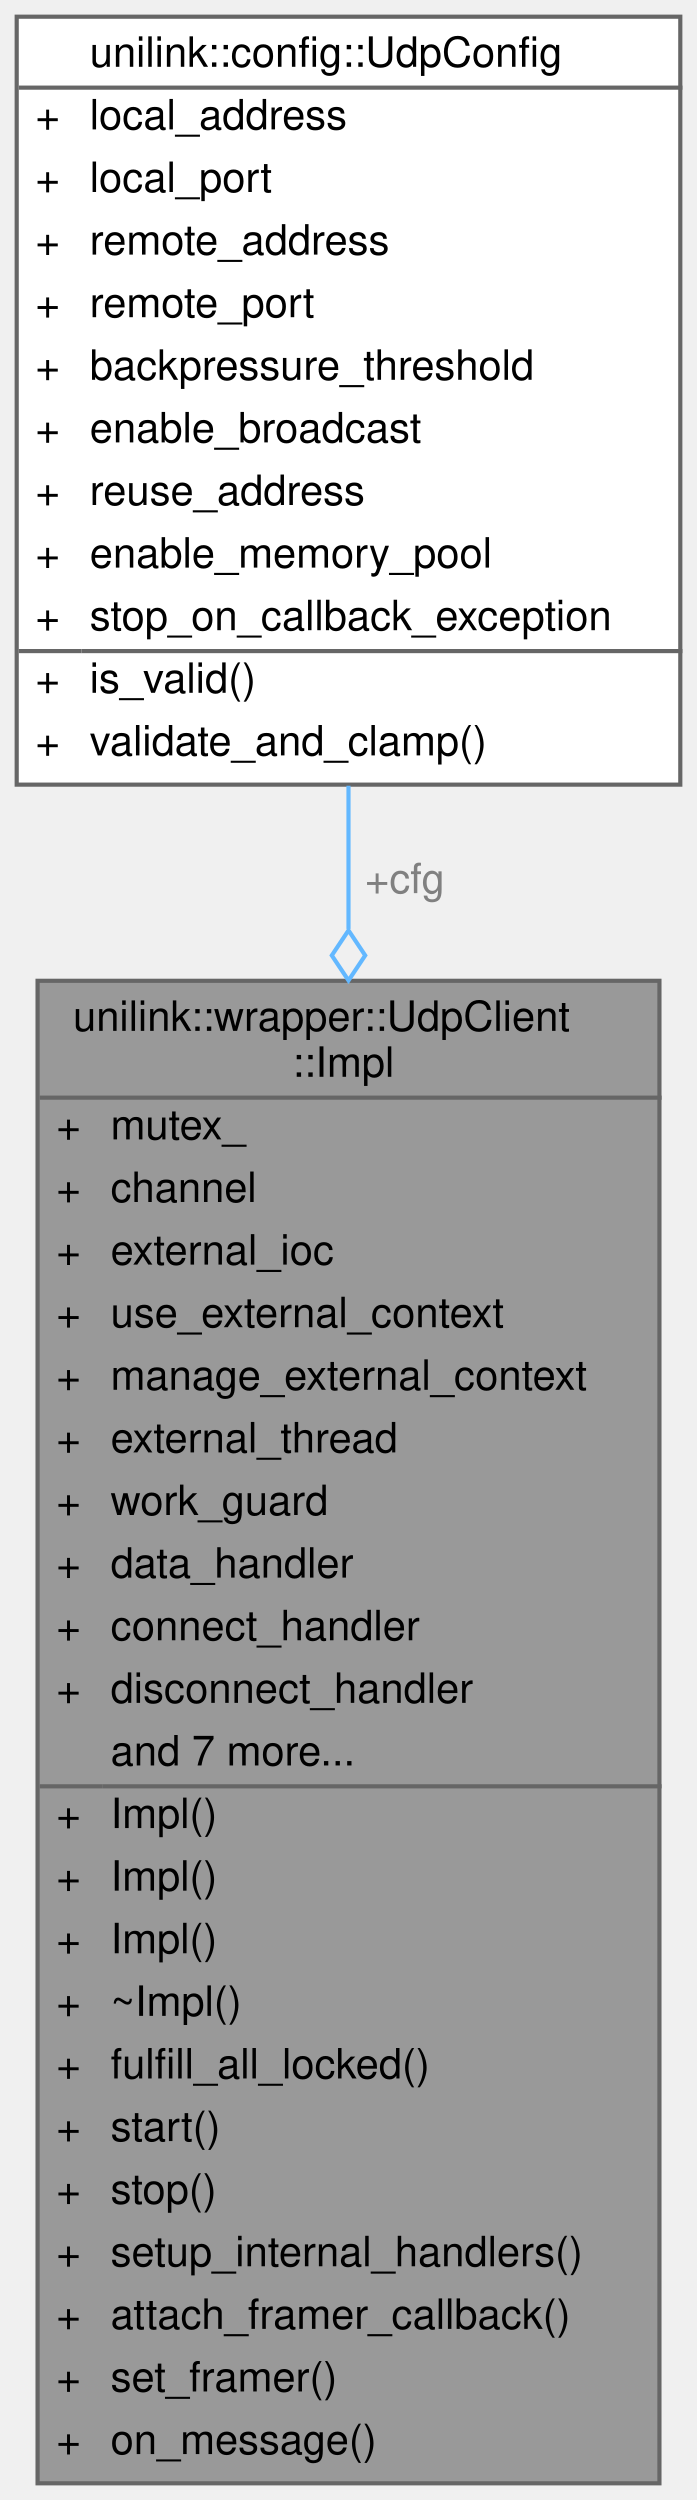
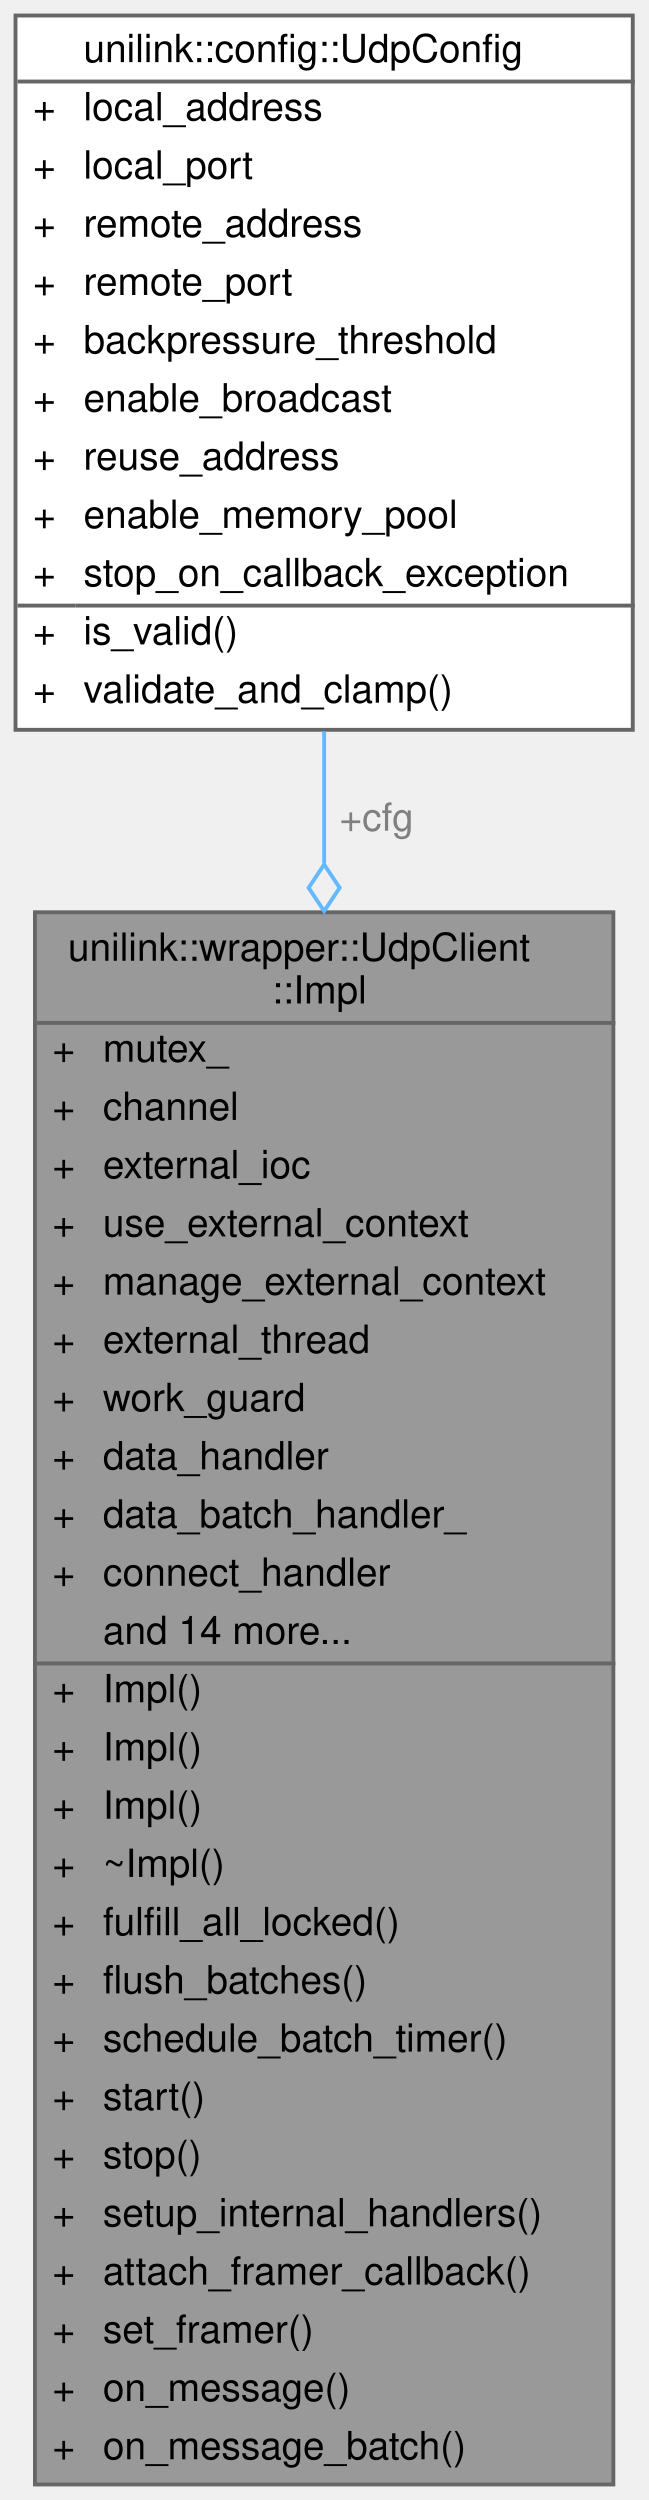
- <svg xmlns="http://www.w3.org/2000/svg" xmlns:xlink="http://www.w3.org/1999/xlink" width="167pt" height="599pt" viewBox="0.00 0.00 167.00 599.00">
-   <g id="graph0" class="graph" transform="scale(1 1) rotate(0) translate(4 595)">
+ <svg xmlns="http://www.w3.org/2000/svg" xmlns:xlink="http://www.w3.org/1999/xlink" width="167pt" height="644pt" viewBox="0.00 0.00 167.00 644.00">
+   <g id="graph0" class="graph" transform="scale(1 1) rotate(0) translate(4 640)">
    <g id="Node000001" class="node">
      <g id="a_Node000001">
        <a xlink:title=" ">
-           <polygon fill="#999999" stroke="transparent" points="154,-360 5,-360 5,0 154,0 154,-360" />
-           <text text-anchor="start" x="13.5" y="-348" font-family="Helvetica,sans-Serif" font-size="10.00">unilink::wrapper::UdpClient</text>
-           <text text-anchor="start" x="66" y="-337" font-family="Helvetica,sans-Serif" font-size="10.00">::Impl</text>
-           <text text-anchor="start" x="9.5" y="-322" font-family="Helvetica,sans-Serif" font-size="10.00">+</text>
-           <text text-anchor="start" x="22.5" y="-322" font-family="Helvetica,sans-Serif" font-size="10.00">mutex_</text>
-           <text text-anchor="start" x="9.5" y="-307" font-family="Helvetica,sans-Serif" font-size="10.00">+</text>
-           <text text-anchor="start" x="22.5" y="-307" font-family="Helvetica,sans-Serif" font-size="10.00">channel</text>
-           <text text-anchor="start" x="9.5" y="-292" font-family="Helvetica,sans-Serif" font-size="10.00">+</text>
-           <text text-anchor="start" x="22.5" y="-292" font-family="Helvetica,sans-Serif" font-size="10.00">external_ioc</text>
-           <text text-anchor="start" x="9.5" y="-277" font-family="Helvetica,sans-Serif" font-size="10.00">+</text>
-           <text text-anchor="start" x="22.5" y="-277" font-family="Helvetica,sans-Serif" font-size="10.00">use_external_context</text>
-           <text text-anchor="start" x="9.5" y="-262" font-family="Helvetica,sans-Serif" font-size="10.00">+</text>
-           <text text-anchor="start" x="22.5" y="-262" font-family="Helvetica,sans-Serif" font-size="10.00">manage_external_context</text>
-           <text text-anchor="start" x="9.5" y="-247" font-family="Helvetica,sans-Serif" font-size="10.00">+</text>
-           <text text-anchor="start" x="22.5" y="-247" font-family="Helvetica,sans-Serif" font-size="10.00">external_thread</text>
-           <text text-anchor="start" x="9.5" y="-232" font-family="Helvetica,sans-Serif" font-size="10.00">+</text>
-           <text text-anchor="start" x="22.5" y="-232" font-family="Helvetica,sans-Serif" font-size="10.00">work_guard</text>
-           <text text-anchor="start" x="9.5" y="-217" font-family="Helvetica,sans-Serif" font-size="10.00">+</text>
-           <text text-anchor="start" x="22.5" y="-217" font-family="Helvetica,sans-Serif" font-size="10.00">data_handler</text>
-           <text text-anchor="start" x="9.5" y="-202" font-family="Helvetica,sans-Serif" font-size="10.00">+</text>
-           <text text-anchor="start" x="22.5" y="-202" font-family="Helvetica,sans-Serif" font-size="10.00">connect_handler</text>
-           <text text-anchor="start" x="9.5" y="-187" font-family="Helvetica,sans-Serif" font-size="10.00">+</text>
-           <text text-anchor="start" x="22.5" y="-187" font-family="Helvetica,sans-Serif" font-size="10.00">disconnect_handler</text>
-           <text text-anchor="start" x="22.5" y="-172" font-family="Helvetica,sans-Serif" font-size="10.00">and 7 more...</text>
-           <text text-anchor="start" x="9.5" y="-157" font-family="Helvetica,sans-Serif" font-size="10.00">+</text>
-           <text text-anchor="start" x="22.5" y="-157" font-family="Helvetica,sans-Serif" font-size="10.00">Impl()</text>
-           <text text-anchor="start" x="9.5" y="-142" font-family="Helvetica,sans-Serif" font-size="10.00">+</text>
-           <text text-anchor="start" x="22.5" y="-142" font-family="Helvetica,sans-Serif" font-size="10.00">Impl()</text>
-           <text text-anchor="start" x="9.5" y="-127" font-family="Helvetica,sans-Serif" font-size="10.00">+</text>
-           <text text-anchor="start" x="22.5" y="-127" font-family="Helvetica,sans-Serif" font-size="10.00">Impl()</text>
-           <text text-anchor="start" x="9.5" y="-112" font-family="Helvetica,sans-Serif" font-size="10.00">+</text>
-           <text text-anchor="start" x="22.5" y="-112" font-family="Helvetica,sans-Serif" font-size="10.00">~Impl()</text>
-           <text text-anchor="start" x="9.5" y="-97" font-family="Helvetica,sans-Serif" font-size="10.00">+</text>
-           <text text-anchor="start" x="22.5" y="-97" font-family="Helvetica,sans-Serif" font-size="10.00">fulfill_all_locked()</text>
-           <text text-anchor="start" x="9.5" y="-82" font-family="Helvetica,sans-Serif" font-size="10.00">+</text>
-           <text text-anchor="start" x="22.5" y="-82" font-family="Helvetica,sans-Serif" font-size="10.00">start()</text>
-           <text text-anchor="start" x="9.5" y="-67" font-family="Helvetica,sans-Serif" font-size="10.00">+</text>
-           <text text-anchor="start" x="22.5" y="-67" font-family="Helvetica,sans-Serif" font-size="10.00">stop()</text>
-           <text text-anchor="start" x="9.5" y="-52" font-family="Helvetica,sans-Serif" font-size="10.00">+</text>
-           <text text-anchor="start" x="22.5" y="-52" font-family="Helvetica,sans-Serif" font-size="10.00">setup_internal_handlers()</text>
-           <text text-anchor="start" x="9.5" y="-37" font-family="Helvetica,sans-Serif" font-size="10.00">+</text>
-           <text text-anchor="start" x="22.5" y="-37" font-family="Helvetica,sans-Serif" font-size="10.00">attach_framer_callback()</text>
-           <text text-anchor="start" x="9.5" y="-22" font-family="Helvetica,sans-Serif" font-size="10.00">+</text>
-           <text text-anchor="start" x="22.5" y="-22" font-family="Helvetica,sans-Serif" font-size="10.00">set_framer()</text>
-           <text text-anchor="start" x="9.5" y="-7" font-family="Helvetica,sans-Serif" font-size="10.00">+</text>
-           <text text-anchor="start" x="22.5" y="-7" font-family="Helvetica,sans-Serif" font-size="10.00">on_message()</text>
-           <polygon fill="#666666" stroke="#666666" points="5.5,-332 5.5,-332 154.5,-332 154.5,-332 5.5,-332" />
-           <polygon fill="#666666" stroke="#666666" points="5.5,-167 5.5,-167 20.5,-167 20.5,-167 5.5,-167" />
-           <polygon fill="#666666" stroke="#666666" points="20.5,-167 20.5,-167 154.5,-167 154.5,-167 20.5,-167" />
-           <polygon fill="none" stroke="#666666" points="5,0 5,-360 154,-360 154,0 5,0" />
+           <polygon fill="#999999" stroke="transparent" points="154,-405 5,-405 5,0 154,0 154,-405" />
+           <text text-anchor="start" x="13.5" y="-392.5" font-family="Helvetica,sans-Serif" font-size="10.00">unilink::wrapper::UdpClient</text>
+           <text text-anchor="start" x="66" y="-381.5" font-family="Helvetica,sans-Serif" font-size="10.00">::Impl</text>
+           <text text-anchor="start" x="9.5" y="-366.5" font-family="Helvetica,sans-Serif" font-size="10.00">+</text>
+           <text text-anchor="start" x="22.5" y="-366.5" font-family="Helvetica,sans-Serif" font-size="10.00">mutex_</text>
+           <text text-anchor="start" x="9.5" y="-351.5" font-family="Helvetica,sans-Serif" font-size="10.00">+</text>
+           <text text-anchor="start" x="22.5" y="-351.5" font-family="Helvetica,sans-Serif" font-size="10.00">channel</text>
+           <text text-anchor="start" x="9.5" y="-336.5" font-family="Helvetica,sans-Serif" font-size="10.00">+</text>
+           <text text-anchor="start" x="22.5" y="-336.5" font-family="Helvetica,sans-Serif" font-size="10.00">external_ioc</text>
+           <text text-anchor="start" x="9.5" y="-321.5" font-family="Helvetica,sans-Serif" font-size="10.00">+</text>
+           <text text-anchor="start" x="22.5" y="-321.5" font-family="Helvetica,sans-Serif" font-size="10.00">use_external_context</text>
+           <text text-anchor="start" x="9.5" y="-306.5" font-family="Helvetica,sans-Serif" font-size="10.00">+</text>
+           <text text-anchor="start" x="22.5" y="-306.5" font-family="Helvetica,sans-Serif" font-size="10.00">manage_external_context</text>
+           <text text-anchor="start" x="9.5" y="-291.5" font-family="Helvetica,sans-Serif" font-size="10.00">+</text>
+           <text text-anchor="start" x="22.5" y="-291.5" font-family="Helvetica,sans-Serif" font-size="10.00">external_thread</text>
+           <text text-anchor="start" x="9.5" y="-276.5" font-family="Helvetica,sans-Serif" font-size="10.00">+</text>
+           <text text-anchor="start" x="22.5" y="-276.5" font-family="Helvetica,sans-Serif" font-size="10.00">work_guard</text>
+           <text text-anchor="start" x="9.5" y="-261.5" font-family="Helvetica,sans-Serif" font-size="10.00">+</text>
+           <text text-anchor="start" x="22.5" y="-261.5" font-family="Helvetica,sans-Serif" font-size="10.00">data_handler</text>
+           <text text-anchor="start" x="9.5" y="-246.5" font-family="Helvetica,sans-Serif" font-size="10.00">+</text>
+           <text text-anchor="start" x="22.5" y="-246.5" font-family="Helvetica,sans-Serif" font-size="10.00">data_batch_handler_</text>
+           <text text-anchor="start" x="9.5" y="-231.5" font-family="Helvetica,sans-Serif" font-size="10.00">+</text>
+           <text text-anchor="start" x="22.5" y="-231.5" font-family="Helvetica,sans-Serif" font-size="10.00">connect_handler</text>
+           <text text-anchor="start" x="22.5" y="-216.5" font-family="Helvetica,sans-Serif" font-size="10.00">and 14 more...</text>
+           <text text-anchor="start" x="9.5" y="-201.5" font-family="Helvetica,sans-Serif" font-size="10.00">+</text>
+           <text text-anchor="start" x="22.5" y="-201.5" font-family="Helvetica,sans-Serif" font-size="10.00">Impl()</text>
+           <text text-anchor="start" x="9.5" y="-186.5" font-family="Helvetica,sans-Serif" font-size="10.00">+</text>
+           <text text-anchor="start" x="22.5" y="-186.5" font-family="Helvetica,sans-Serif" font-size="10.00">Impl()</text>
+           <text text-anchor="start" x="9.5" y="-171.5" font-family="Helvetica,sans-Serif" font-size="10.00">+</text>
+           <text text-anchor="start" x="22.5" y="-171.5" font-family="Helvetica,sans-Serif" font-size="10.00">Impl()</text>
+           <text text-anchor="start" x="9.5" y="-156.5" font-family="Helvetica,sans-Serif" font-size="10.00">+</text>
+           <text text-anchor="start" x="22.5" y="-156.5" font-family="Helvetica,sans-Serif" font-size="10.00">~Impl()</text>
+           <text text-anchor="start" x="9.5" y="-141.5" font-family="Helvetica,sans-Serif" font-size="10.00">+</text>
+           <text text-anchor="start" x="22.5" y="-141.5" font-family="Helvetica,sans-Serif" font-size="10.00">fulfill_all_locked()</text>
+           <text text-anchor="start" x="9.5" y="-126.5" font-family="Helvetica,sans-Serif" font-size="10.00">+</text>
+           <text text-anchor="start" x="22.5" y="-126.5" font-family="Helvetica,sans-Serif" font-size="10.00">flush_batches()</text>
+           <text text-anchor="start" x="9.5" y="-111.5" font-family="Helvetica,sans-Serif" font-size="10.00">+</text>
+           <text text-anchor="start" x="22.5" y="-111.5" font-family="Helvetica,sans-Serif" font-size="10.00">schedule_batch_timer()</text>
+           <text text-anchor="start" x="9.5" y="-96.5" font-family="Helvetica,sans-Serif" font-size="10.00">+</text>
+           <text text-anchor="start" x="22.5" y="-96.5" font-family="Helvetica,sans-Serif" font-size="10.00">start()</text>
+           <text text-anchor="start" x="9.5" y="-81.5" font-family="Helvetica,sans-Serif" font-size="10.00">+</text>
+           <text text-anchor="start" x="22.5" y="-81.5" font-family="Helvetica,sans-Serif" font-size="10.00">stop()</text>
+           <text text-anchor="start" x="9.5" y="-66.5" font-family="Helvetica,sans-Serif" font-size="10.00">+</text>
+           <text text-anchor="start" x="22.5" y="-66.5" font-family="Helvetica,sans-Serif" font-size="10.00">setup_internal_handlers()</text>
+           <text text-anchor="start" x="9.5" y="-51.5" font-family="Helvetica,sans-Serif" font-size="10.00">+</text>
+           <text text-anchor="start" x="22.5" y="-51.5" font-family="Helvetica,sans-Serif" font-size="10.00">attach_framer_callback()</text>
+           <text text-anchor="start" x="9.5" y="-36.5" font-family="Helvetica,sans-Serif" font-size="10.00">+</text>
+           <text text-anchor="start" x="22.5" y="-36.5" font-family="Helvetica,sans-Serif" font-size="10.00">set_framer()</text>
+           <text text-anchor="start" x="9.5" y="-21.5" font-family="Helvetica,sans-Serif" font-size="10.00">+</text>
+           <text text-anchor="start" x="22.5" y="-21.5" font-family="Helvetica,sans-Serif" font-size="10.00">on_message()</text>
+           <text text-anchor="start" x="9.5" y="-6.5" font-family="Helvetica,sans-Serif" font-size="10.00">+</text>
+           <text text-anchor="start" x="22.5" y="-6.5" font-family="Helvetica,sans-Serif" font-size="10.00">on_message_batch()</text>
+           <polygon fill="#666666" stroke="#666666" points="5.5,-376.5 5.5,-376.5 154.5,-376.5 154.5,-376.5 5.5,-376.5" />
+           <polygon fill="#666666" stroke="#666666" points="5.5,-211.5 5.5,-211.5 20.5,-211.5 20.5,-211.5 5.5,-211.5" />
+           <polygon fill="#666666" stroke="#666666" points="20.5,-211.5 20.5,-211.5 154.5,-211.5 154.5,-211.5 20.5,-211.5" />
+           <polygon fill="none" stroke="#666666" points="5,0 5,-405 154,-405 154,0 5,0" />
        </a>
      </g>
    </g>
    <g id="Node000002" class="node">
      <g id="a_Node000002">
        <a xlink:href="structunilink_1_1config_1_1UdpConfig.html" target="_top" xlink:title=" ">
-           <polygon fill="white" stroke="transparent" points="159,-591 0,-591 0,-407 159,-407 159,-591" />
-           <text text-anchor="start" x="17.5" y="-579" font-family="Helvetica,sans-Serif" font-size="10.00">unilink::config::UdpConfig</text>
+           <polygon fill="white" stroke="transparent" points="159,-636 0,-636 0,-452 159,-452 159,-636" />
+           <text text-anchor="start" x="17.5" y="-624" font-family="Helvetica,sans-Serif" font-size="10.00">unilink::config::UdpConfig</text>
+           <text text-anchor="start" x="4.5" y="-609" font-family="Helvetica,sans-Serif" font-size="10.00">+</text>
+           <text text-anchor="start" x="17.5" y="-609" font-family="Helvetica,sans-Serif" font-size="10.00">local_address</text>
+           <text text-anchor="start" x="4.5" y="-594" font-family="Helvetica,sans-Serif" font-size="10.00">+</text>
+           <text text-anchor="start" x="17.5" y="-594" font-family="Helvetica,sans-Serif" font-size="10.00">local_port</text>
+           <text text-anchor="start" x="4.5" y="-579" font-family="Helvetica,sans-Serif" font-size="10.00">+</text>
+           <text text-anchor="start" x="17.5" y="-579" font-family="Helvetica,sans-Serif" font-size="10.00">remote_address</text>
          <text text-anchor="start" x="4.5" y="-564" font-family="Helvetica,sans-Serif" font-size="10.00">+</text>
-           <text text-anchor="start" x="17.5" y="-564" font-family="Helvetica,sans-Serif" font-size="10.00">local_address</text>
+           <text text-anchor="start" x="17.5" y="-564" font-family="Helvetica,sans-Serif" font-size="10.00">remote_port</text>
          <text text-anchor="start" x="4.5" y="-549" font-family="Helvetica,sans-Serif" font-size="10.00">+</text>
-           <text text-anchor="start" x="17.5" y="-549" font-family="Helvetica,sans-Serif" font-size="10.00">local_port</text>
+           <text text-anchor="start" x="17.5" y="-549" font-family="Helvetica,sans-Serif" font-size="10.00">backpressure_threshold</text>
          <text text-anchor="start" x="4.5" y="-534" font-family="Helvetica,sans-Serif" font-size="10.00">+</text>
-           <text text-anchor="start" x="17.5" y="-534" font-family="Helvetica,sans-Serif" font-size="10.00">remote_address</text>
+           <text text-anchor="start" x="17.5" y="-534" font-family="Helvetica,sans-Serif" font-size="10.00">enable_broadcast</text>
          <text text-anchor="start" x="4.5" y="-519" font-family="Helvetica,sans-Serif" font-size="10.00">+</text>
-           <text text-anchor="start" x="17.5" y="-519" font-family="Helvetica,sans-Serif" font-size="10.00">remote_port</text>
+           <text text-anchor="start" x="17.5" y="-519" font-family="Helvetica,sans-Serif" font-size="10.00">reuse_address</text>
          <text text-anchor="start" x="4.5" y="-504" font-family="Helvetica,sans-Serif" font-size="10.00">+</text>
-           <text text-anchor="start" x="17.5" y="-504" font-family="Helvetica,sans-Serif" font-size="10.00">backpressure_threshold</text>
+           <text text-anchor="start" x="17.5" y="-504" font-family="Helvetica,sans-Serif" font-size="10.00">enable_memory_pool</text>
          <text text-anchor="start" x="4.5" y="-489" font-family="Helvetica,sans-Serif" font-size="10.00">+</text>
-           <text text-anchor="start" x="17.5" y="-489" font-family="Helvetica,sans-Serif" font-size="10.00">enable_broadcast</text>
+           <text text-anchor="start" x="17.5" y="-489" font-family="Helvetica,sans-Serif" font-size="10.00">stop_on_callback_exception</text>
          <text text-anchor="start" x="4.5" y="-474" font-family="Helvetica,sans-Serif" font-size="10.00">+</text>
-           <text text-anchor="start" x="17.5" y="-474" font-family="Helvetica,sans-Serif" font-size="10.00">reuse_address</text>
+           <text text-anchor="start" x="17.5" y="-474" font-family="Helvetica,sans-Serif" font-size="10.00">is_valid()</text>
          <text text-anchor="start" x="4.5" y="-459" font-family="Helvetica,sans-Serif" font-size="10.00">+</text>
-           <text text-anchor="start" x="17.5" y="-459" font-family="Helvetica,sans-Serif" font-size="10.00">enable_memory_pool</text>
-           <text text-anchor="start" x="4.5" y="-444" font-family="Helvetica,sans-Serif" font-size="10.00">+</text>
-           <text text-anchor="start" x="17.5" y="-444" font-family="Helvetica,sans-Serif" font-size="10.00">stop_on_callback_exception</text>
-           <text text-anchor="start" x="4.5" y="-429" font-family="Helvetica,sans-Serif" font-size="10.00">+</text>
-           <text text-anchor="start" x="17.5" y="-429" font-family="Helvetica,sans-Serif" font-size="10.00">is_valid()</text>
-           <text text-anchor="start" x="4.5" y="-414" font-family="Helvetica,sans-Serif" font-size="10.00">+</text>
-           <text text-anchor="start" x="17.5" y="-414" font-family="Helvetica,sans-Serif" font-size="10.00">validate_and_clamp()</text>
-           <polygon fill="#666666" stroke="#666666" points="0.5,-574 0.5,-574 159.5,-574 159.5,-574 0.5,-574" />
-           <polygon fill="#666666" stroke="#666666" points="0.5,-439 0.5,-439 15.5,-439 15.5,-439 0.5,-439" />
-           <polygon fill="#666666" stroke="#666666" points="15.5,-439 15.5,-439 159.5,-439 159.5,-439 15.5,-439" />
-           <polygon fill="none" stroke="#666666" points="0,-407 0,-591 159,-591 159,-407 0,-407" />
+           <text text-anchor="start" x="17.5" y="-459" font-family="Helvetica,sans-Serif" font-size="10.00">validate_and_clamp()</text>
+           <polygon fill="#666666" stroke="#666666" points="0.5,-619 0.5,-619 159.5,-619 159.5,-619 0.5,-619" />
+           <polygon fill="#666666" stroke="#666666" points="0.5,-484 0.5,-484 15.5,-484 15.5,-484 0.5,-484" />
+           <polygon fill="#666666" stroke="#666666" points="15.5,-484 15.5,-484 159.5,-484 159.5,-484 15.5,-484" />
+           <polygon fill="none" stroke="#666666" points="0,-452 0,-636 159,-636 159,-452 0,-452" />
        </a>
      </g>
    </g>
    <g id="edge1_Node000001_Node000002" class="edge">
      <g id="a_edge1_Node000001_Node000002">
        <a xlink:title=" ">
-           <path fill="none" stroke="#63b8ff" d="M79.5,-406.74C79.5,-395.74 79.5,-384.21 79.5,-372.43" />
-           <polygon fill="none" stroke="#63b8ff" points="79.5,-372.08 75.5,-366.08 79.5,-360.08 83.5,-366.08 79.5,-372.08" />
+           <path fill="none" stroke="#63b8ff" d="M79.5,-451.57C79.5,-440.71 79.5,-429.31 79.5,-417.6" />
+           <polygon fill="none" stroke="#63b8ff" points="79.5,-417.3 75.5,-411.3 79.5,-405.3 83.5,-411.3 79.5,-417.3" />
        </a>
      </g>
-       <text text-anchor="middle" x="93" y="-381" font-family="Helvetica,sans-Serif" font-size="10.00" fill="grey"> +cfg</text>
+       <text text-anchor="middle" x="93" y="-426" font-family="Helvetica,sans-Serif" font-size="10.00" fill="grey"> +cfg</text>
    </g>
  </g>
</svg>
